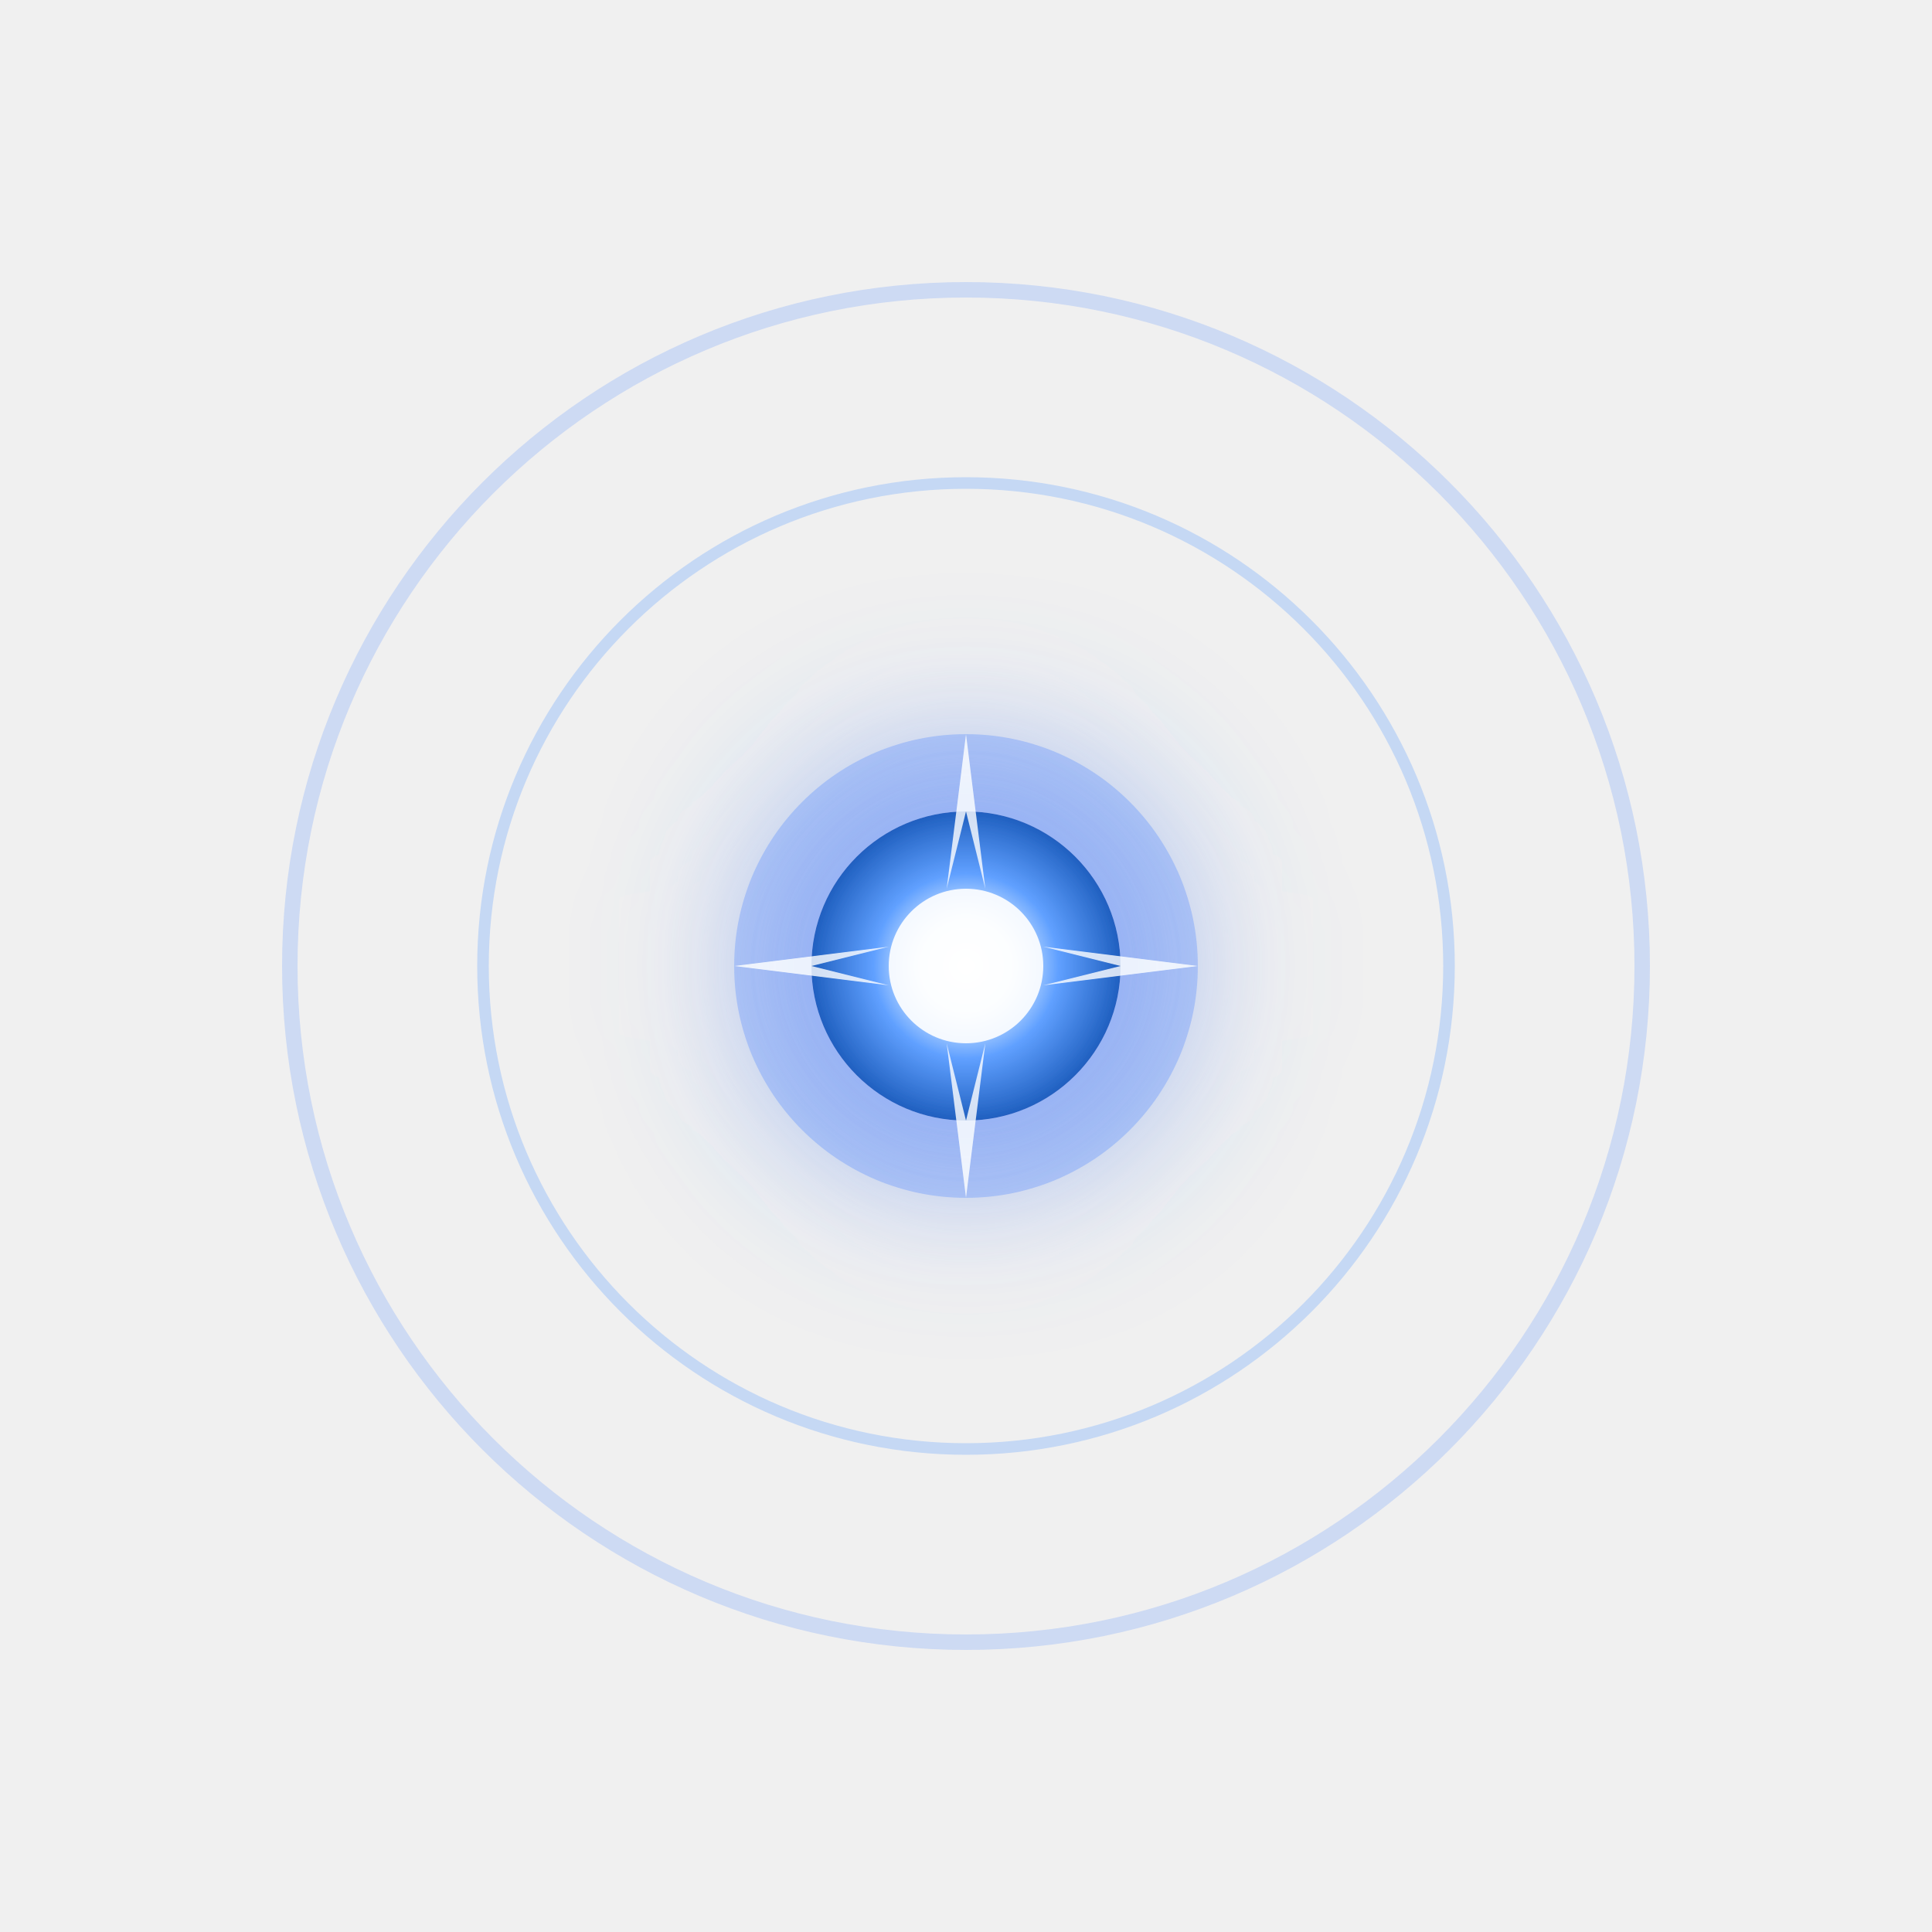
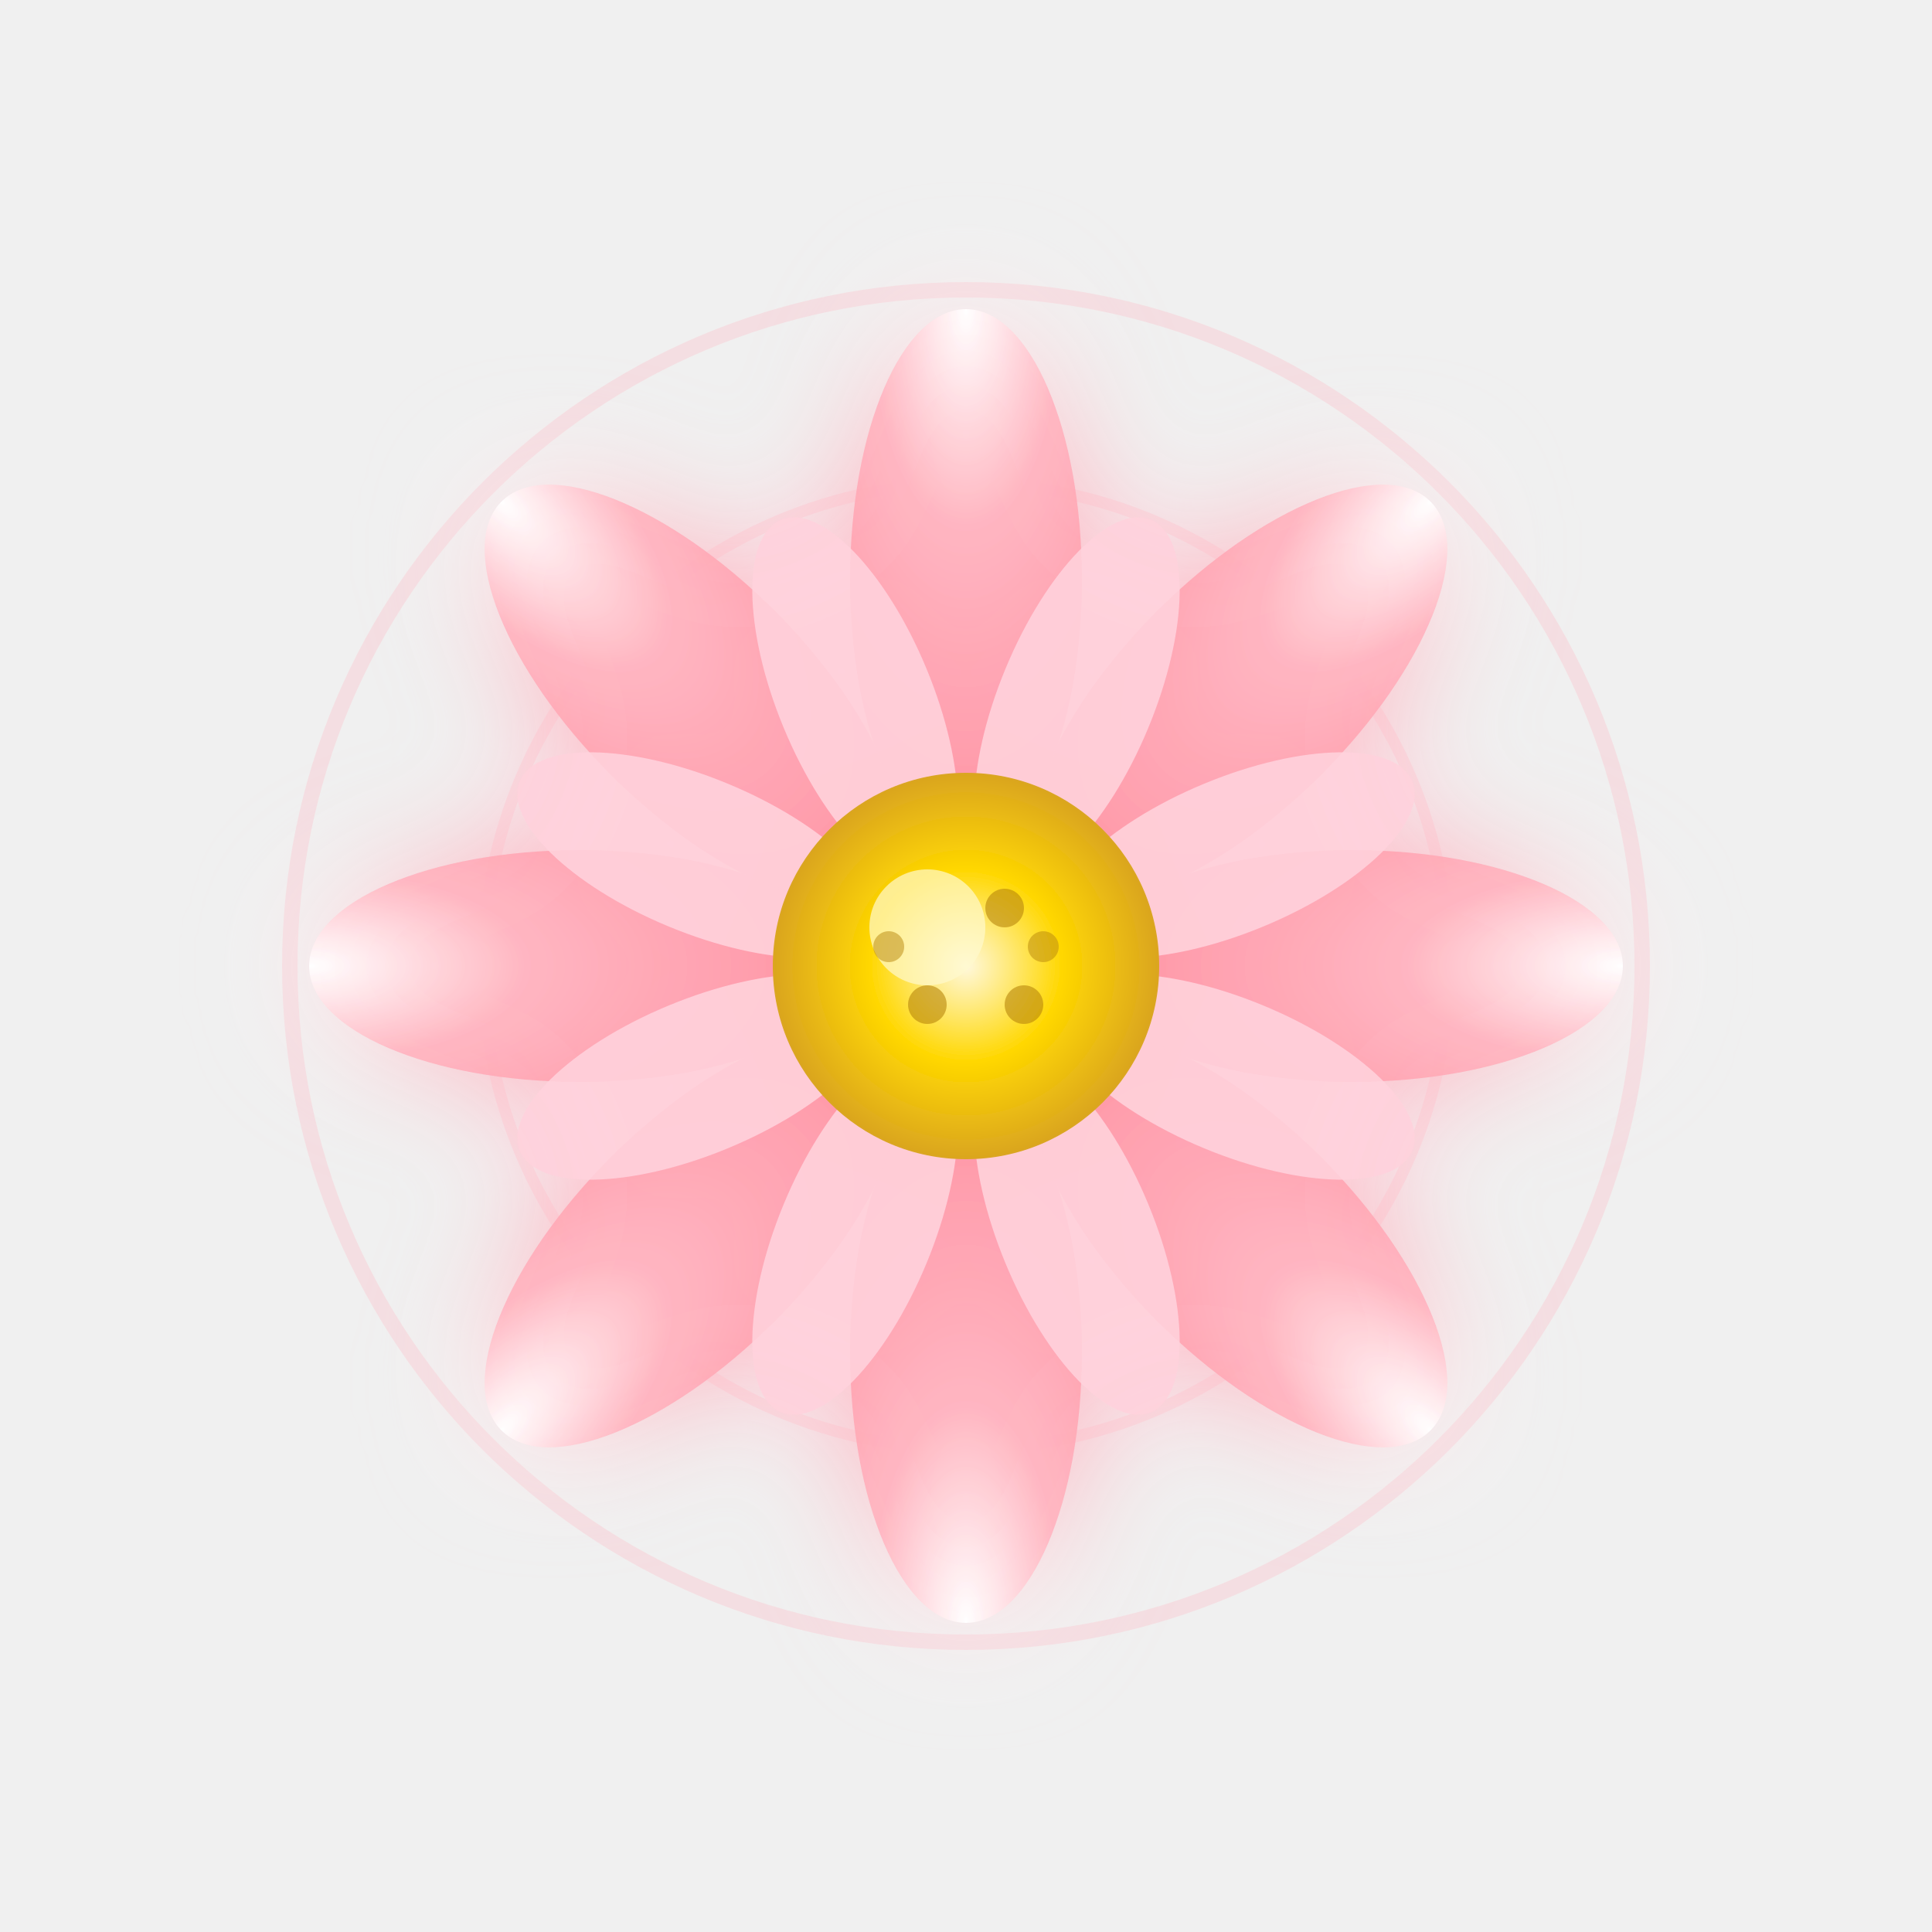
<svg xmlns="http://www.w3.org/2000/svg" viewBox="0 0 100 100">
  <defs>
-     <radialGradient id="coreGradient" cx="50%" cy="50%" r="50%">
+     <radialGradient id="petalGradient" cx="50%" cy="0%" r="100%">
      <stop offset="0%" stop-color="#ffffff" />
-       <stop offset="30%" stop-color="#e0f0ff" />
-       <stop offset="60%" stop-color="#60a0ff" />
-       <stop offset="100%" stop-color="#2060c0" />
+       <stop offset="40%" stop-color="#ffb6c1" />
+       <stop offset="100%" stop-color="#ff91a4" />
    </radialGradient>
-     <linearGradient id="beamGradient" x1="0%" y1="0%" x2="100%" y2="0%">
-       <stop offset="0%" stop-color="#ffffff" stop-opacity="0.9" />
-       <stop offset="50%" stop-color="#80c0ff" stop-opacity="0.6" />
-       <stop offset="100%" stop-color="#4080ff" stop-opacity="0" />
-     </linearGradient>
+     <radialGradient id="centerGradient" cx="50%" cy="50%" r="50%">
+       <stop offset="0%" stop-color="#fff8dc" />
+       <stop offset="50%" stop-color="#ffd700" />
+       <stop offset="100%" stop-color="#daa520" />
+     </radialGradient>
    <filter id="glow" x="-50%" y="-50%" width="200%" height="200%">
      <feGaussianBlur stdDeviation="2" result="blur" />
      <feMerge>
        <feMergeNode in="blur" />
        <feMergeNode in="SourceGraphic" />
      </feMerge>
    </filter>
-     <filter id="outerGlow" x="-100%" y="-100%" width="300%" height="300%">
-       <feGaussianBlur stdDeviation="4" result="blur" />
+     <filter id="pinkGlow" x="-100%" y="-100%" width="300%" height="300%">
+       <feGaussianBlur stdDeviation="3" result="blur" />
      <feComposite in="SourceGraphic" in2="blur" operator="over" />
    </filter>
  </defs>
-   <circle cx="50" cy="50" r="35" fill="none" stroke="#4080ff" stroke-width="0.8" opacity="0.2">
-     <animate attributeName="r" values="30;40;30" dur="2s" repeatCount="indefinite" />
-     <animate attributeName="opacity" values="0.3;0.1;0.3" dur="2s" repeatCount="indefinite" />
+   <circle cx="50" cy="50" r="35" fill="none" stroke="#ffb6c1" stroke-width="0.8" opacity="0.3">
+     <animate attributeName="r" values="30;42;30" dur="2s" repeatCount="indefinite" />
+     <animate attributeName="opacity" values="0.4;0.1;0.4" dur="2s" repeatCount="indefinite" />
  </circle>
-   <circle cx="50" cy="50" r="25" fill="none" stroke="#60a0ff" stroke-width="0.6" opacity="0.3">
-     <animate attributeName="r" values="20;30;20" dur="2s" repeatCount="indefinite" begin="0.5s" />
-     <animate attributeName="opacity" values="0.4;0.15;0.4" dur="2s" repeatCount="indefinite" begin="0.5s" />
+   <circle cx="50" cy="50" r="25" fill="none" stroke="#ffc0cb" stroke-width="0.6" opacity="0.4">
+     <animate attributeName="r" values="22;32;22" dur="2s" repeatCount="indefinite" begin="0.5s" />
+     <animate attributeName="opacity" values="0.5;0.15;0.5" dur="2s" repeatCount="indefinite" begin="0.5s" />
  </circle>
-   <g filter="url(#glow)">
-     <path d="M55 45 L85 15 Q90 10 85 15 L55 45" fill="url(#beamGradient)" opacity="0.8">
-       <animate attributeName="opacity" values="0.8;0.4;0.8" dur="1.5s" repeatCount="indefinite" />
-     </path>
-     <path d="M45 55 L15 85 Q10 90 15 85 L45 55" fill="url(#beamGradient)" opacity="0.8" transform="rotate(180 50 50)">
-       <animate attributeName="opacity" values="0.8;0.4;0.8" dur="1.5s" repeatCount="indefinite" />
-     </path>
-     <line x1="50" y1="50" x2="95" y2="50" stroke="url(#beamGradient)" stroke-width="3" opacity="0.6">
-       <animate attributeName="opacity" values="0.6;0.2;0.6" dur="1.2s" repeatCount="indefinite" begin="0.3s" />
-     </line>
-     <line x1="50" y1="50" x2="5" y2="50" stroke="url(#beamGradient)" stroke-width="3" opacity="0.6">
-       <animate attributeName="opacity" values="0.6;0.2;0.6" dur="1.2s" repeatCount="indefinite" begin="0.3s" />
-     </line>
-     <line x1="50" y1="50" x2="50" y2="5" stroke="url(#beamGradient)" stroke-width="2" opacity="0.4" transform="rotate(90 50 50)">
-       <animate attributeName="opacity" values="0.4;0.15;0.4" dur="1s" repeatCount="indefinite" begin="0.6s" />
-     </line>
-     <line x1="50" y1="50" x2="50" y2="95" stroke="url(#beamGradient)" stroke-width="2" opacity="0.4" transform="rotate(90 50 50)">
-       <animate attributeName="opacity" values="0.4;0.15;0.4" dur="1s" repeatCount="indefinite" begin="0.6s" />
-     </line>
-   </g>
-   <g filter="url(#outerGlow)">
-     <circle cx="50" cy="50" r="12" fill="#4080ff" opacity="0.3">
-       <animate attributeName="r" values="12;15;12" dur="1s" repeatCount="indefinite" />
-       <animate attributeName="opacity" values="0.3;0.15;0.3" dur="1s" repeatCount="indefinite" />
+   <circle cx="50" cy="50" r="18" fill="none" stroke="#ffb6c1" stroke-width="0.5" opacity="0.3">
+     <animate attributeName="r" values="16;24;16" dur="2s" repeatCount="indefinite" begin="1s" />
+     <animate attributeName="opacity" values="0.4;0.1;0.4" dur="2s" repeatCount="indefinite" begin="1s" />
+   </circle>
+   <g filter="url(#pinkGlow)">
+     <g>
+       <ellipse cx="50" cy="30" rx="6" ry="14" fill="url(#petalGradient)" opacity="0.95">
+         <animate attributeName="opacity" values="0.95;0.8;0.95" dur="2s" repeatCount="indefinite" />
+       </ellipse>
+       <ellipse cx="50" cy="30" rx="6" ry="14" fill="url(#petalGradient)" opacity="0.95" transform="rotate(45 50 50)">
+         <animate attributeName="opacity" values="0.95;0.8;0.95" dur="2s" repeatCount="indefinite" begin="0.25s" />
+       </ellipse>
+       <ellipse cx="50" cy="30" rx="6" ry="14" fill="url(#petalGradient)" opacity="0.95" transform="rotate(90 50 50)">
+         <animate attributeName="opacity" values="0.95;0.8;0.95" dur="2s" repeatCount="indefinite" begin="0.5s" />
+       </ellipse>
+       <ellipse cx="50" cy="30" rx="6" ry="14" fill="url(#petalGradient)" opacity="0.95" transform="rotate(135 50 50)">
+         <animate attributeName="opacity" values="0.95;0.8;0.95" dur="2s" repeatCount="indefinite" begin="0.75s" />
+       </ellipse>
+       <ellipse cx="50" cy="30" rx="6" ry="14" fill="url(#petalGradient)" opacity="0.95" transform="rotate(180 50 50)">
+         <animate attributeName="opacity" values="0.95;0.8;0.95" dur="2s" repeatCount="indefinite" begin="1s" />
+       </ellipse>
+       <ellipse cx="50" cy="30" rx="6" ry="14" fill="url(#petalGradient)" opacity="0.95" transform="rotate(225 50 50)">
+         <animate attributeName="opacity" values="0.95;0.8;0.95" dur="2s" repeatCount="indefinite" begin="1.25s" />
+       </ellipse>
+       <ellipse cx="50" cy="30" rx="6" ry="14" fill="url(#petalGradient)" opacity="0.95" transform="rotate(270 50 50)">
+         <animate attributeName="opacity" values="0.95;0.8;0.95" dur="2s" repeatCount="indefinite" begin="1.5s" />
+       </ellipse>
+       <ellipse cx="50" cy="30" rx="6" ry="14" fill="url(#petalGradient)" opacity="0.95" transform="rotate(315 50 50)">
+         <animate attributeName="opacity" values="0.95;0.8;0.95" dur="2s" repeatCount="indefinite" begin="1.75s" />
+       </ellipse>
+     </g>
+     <g>
+       <ellipse cx="50" cy="35" rx="4" ry="10" fill="#ffd1dc" opacity="0.9" transform="rotate(22.5 50 50)" />
+       <ellipse cx="50" cy="35" rx="4" ry="10" fill="#ffd1dc" opacity="0.9" transform="rotate(67.5 50 50)" />
+       <ellipse cx="50" cy="35" rx="4" ry="10" fill="#ffd1dc" opacity="0.9" transform="rotate(112.5 50 50)" />
+       <ellipse cx="50" cy="35" rx="4" ry="10" fill="#ffd1dc" opacity="0.9" transform="rotate(157.5 50 50)" />
+       <ellipse cx="50" cy="35" rx="4" ry="10" fill="#ffd1dc" opacity="0.9" transform="rotate(202.5 50 50)" />
+       <ellipse cx="50" cy="35" rx="4" ry="10" fill="#ffd1dc" opacity="0.9" transform="rotate(247.5 50 50)" />
+       <ellipse cx="50" cy="35" rx="4" ry="10" fill="#ffd1dc" opacity="0.9" transform="rotate(292.5 50 50)" />
+       <ellipse cx="50" cy="35" rx="4" ry="10" fill="#ffd1dc" opacity="0.9" transform="rotate(337.5 50 50)" />
+     </g>
+     <circle cx="50" cy="50" r="10" fill="url(#centerGradient)">
+       <animate attributeName="r" values="10;11;10" dur="1.5s" repeatCount="indefinite" />
    </circle>
-     <circle cx="50" cy="50" r="8" fill="url(#coreGradient)" />
-     <circle cx="50" cy="50" r="4" fill="#ffffff" opacity="0.9">
-       <animate attributeName="opacity" values="0.9;0.6;0.9" dur="0.8s" repeatCount="indefinite" />
+     <circle cx="48" cy="48" r="3" fill="#fffacd" opacity="0.7">
+       <animate attributeName="opacity" values="0.7;0.5;0.7" dur="1s" repeatCount="indefinite" />
    </circle>
-     <path d="M50 38 L51 46 L50 42 L49 46 Z" fill="#ffffff" opacity="0.8" />
-     <path d="M50 62 L51 54 L50 58 L49 54 Z" fill="#ffffff" opacity="0.8" />
-     <path d="M38 50 L46 51 L42 50 L46 49 Z" fill="#ffffff" opacity="0.8" />
-     <path d="M62 50 L54 51 L58 50 L54 49 Z" fill="#ffffff" opacity="0.8" />
+     <circle cx="52" cy="47" r="1" fill="#b8860b" opacity="0.6" />
+     <circle cx="48" cy="52" r="1" fill="#b8860b" opacity="0.6" />
+     <circle cx="53" cy="52" r="1" fill="#b8860b" opacity="0.6" />
+     <circle cx="46" cy="49" r="0.8" fill="#b8860b" opacity="0.5" />
+     <circle cx="54" cy="49" r="0.8" fill="#b8860b" opacity="0.5" />
  </g>
</svg>
